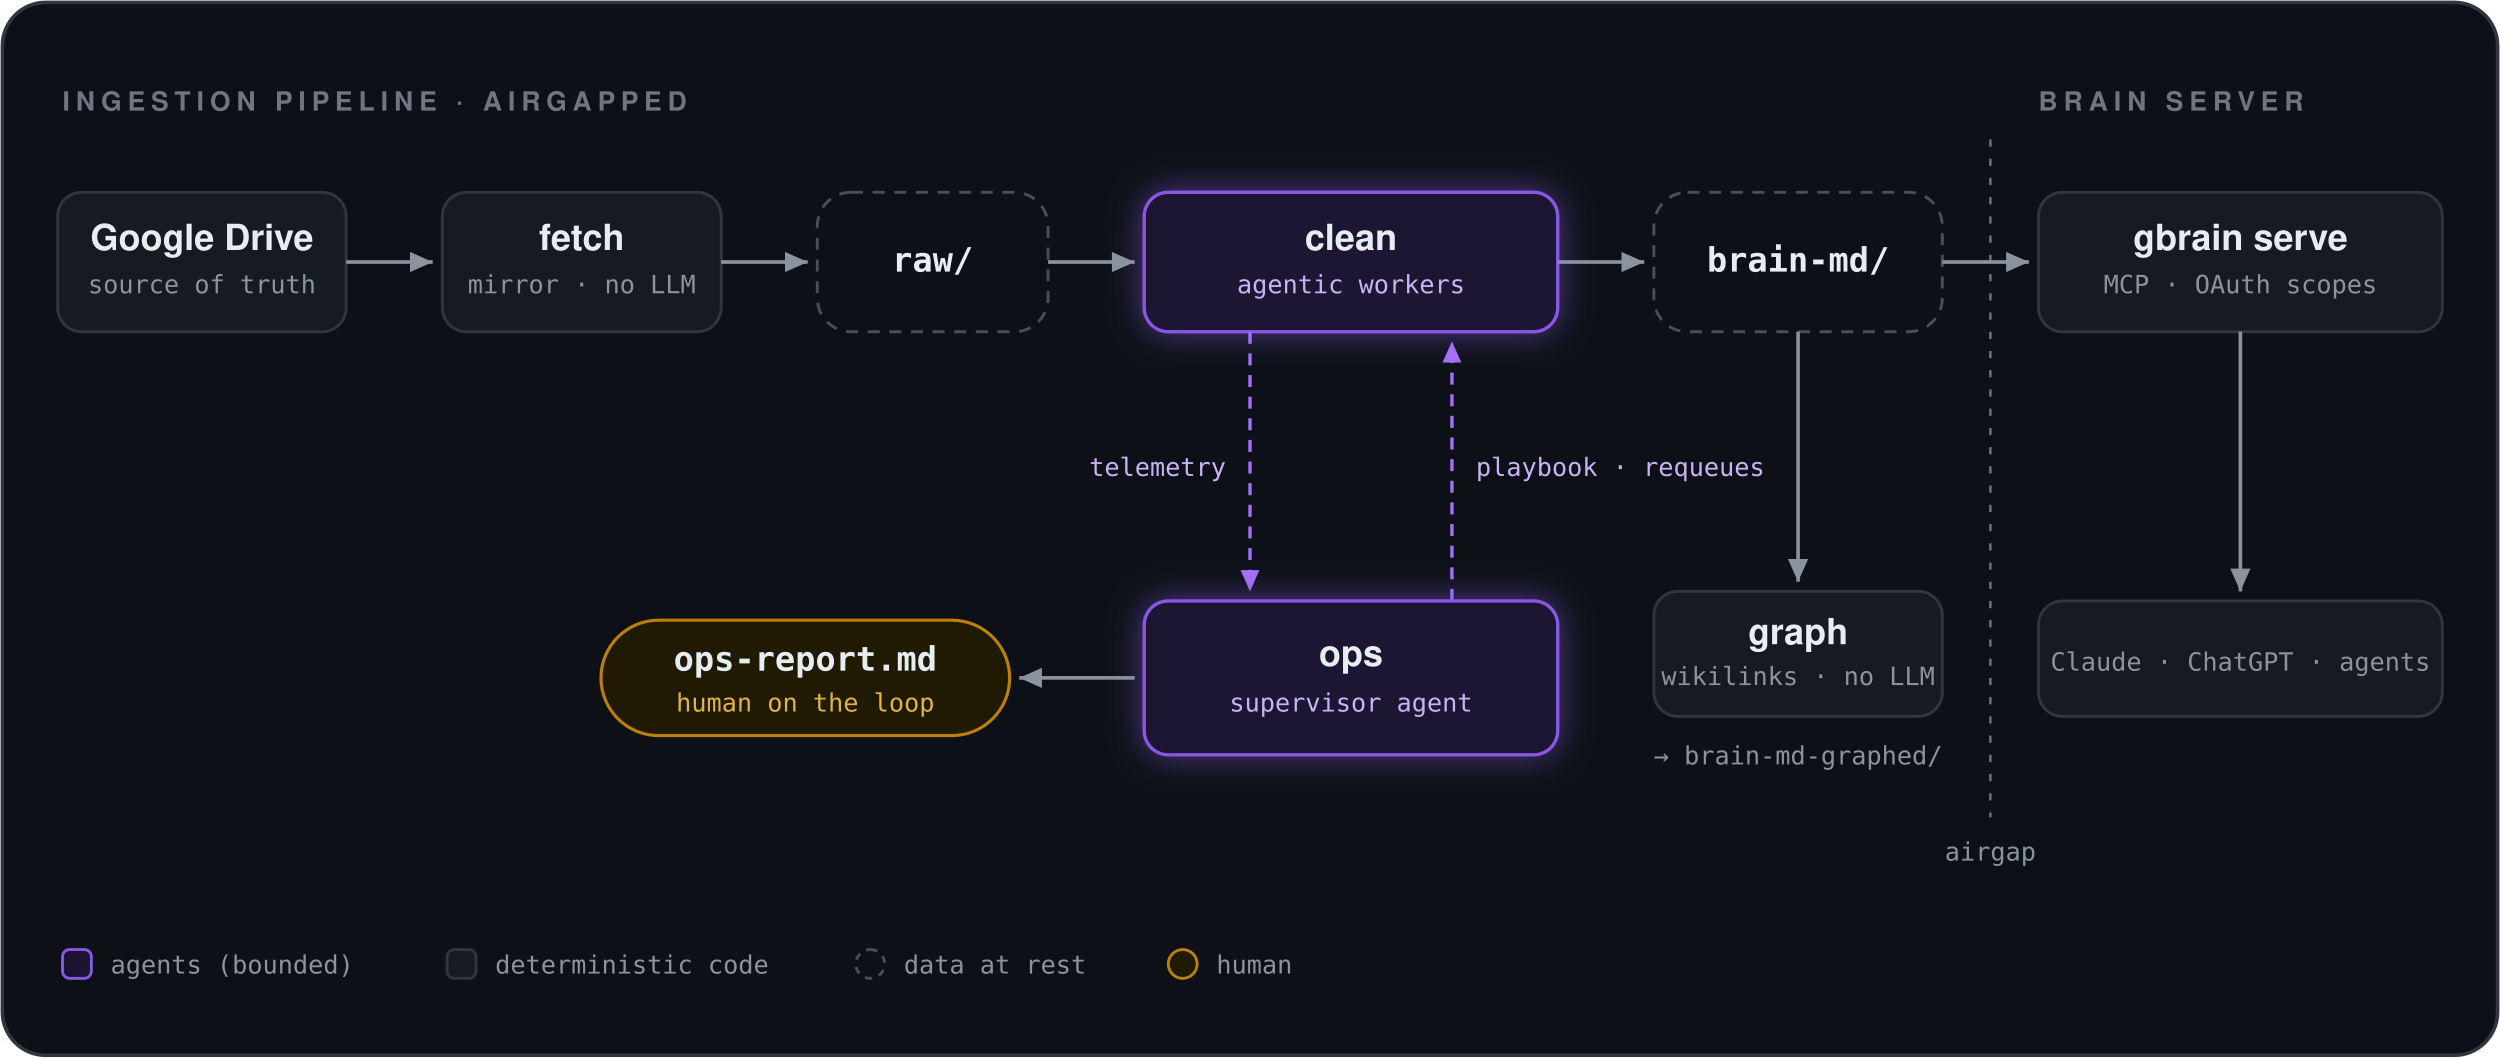
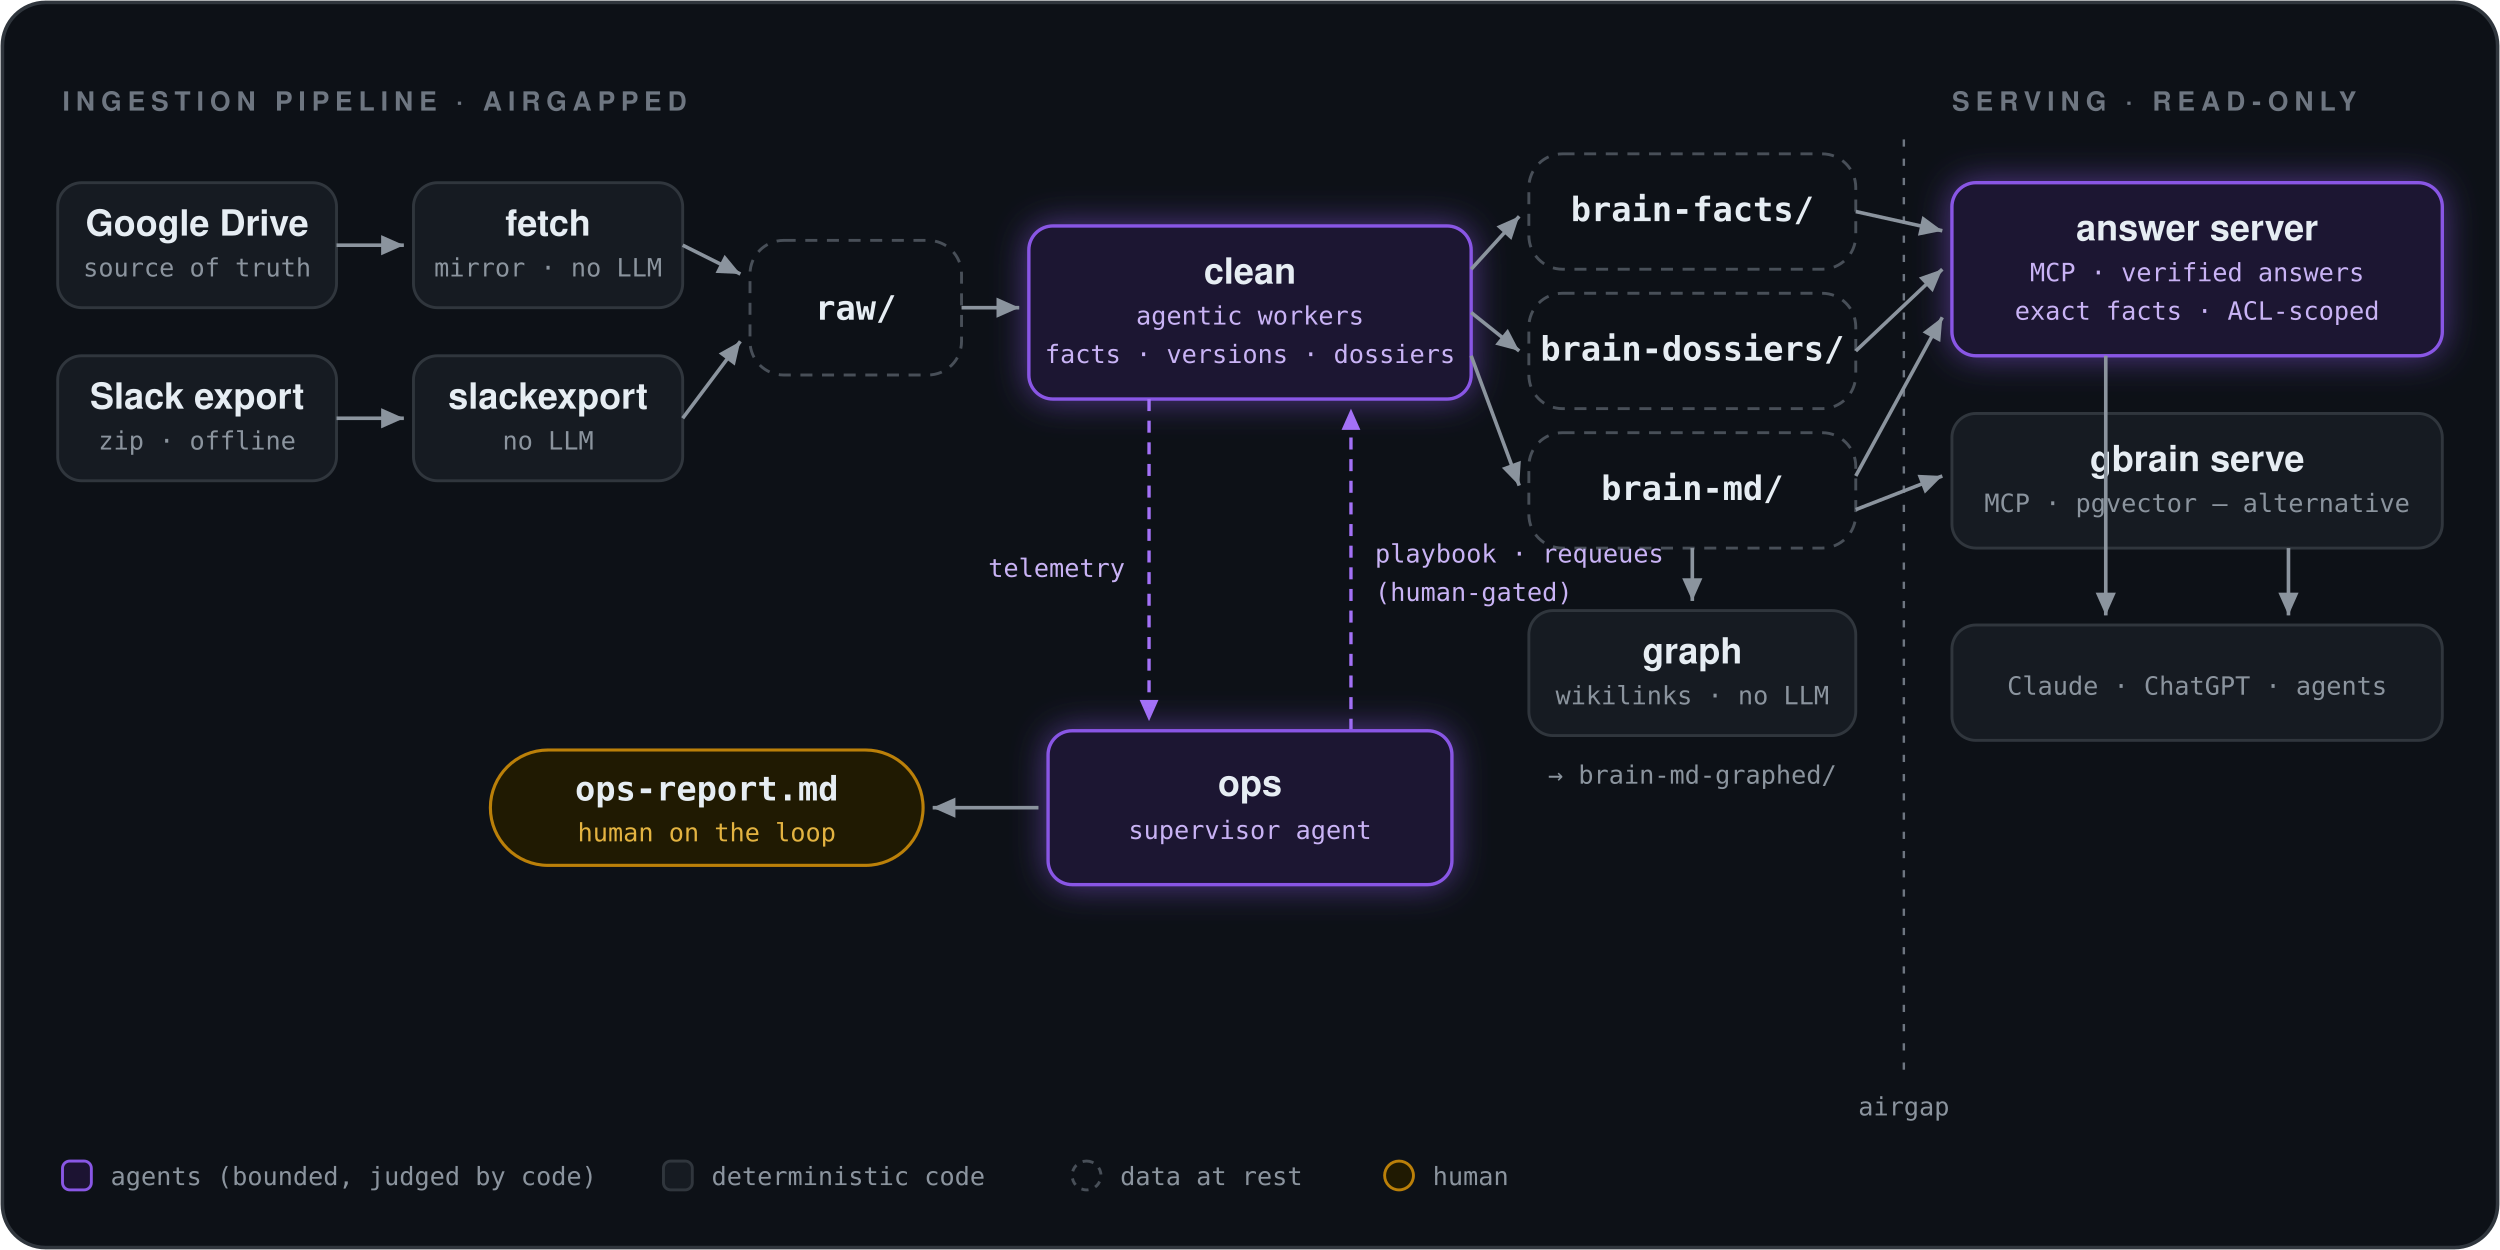
- <svg xmlns="http://www.w3.org/2000/svg" viewBox="0 0 1040 440" font-family="ui-sans-serif, -apple-system, 'Segoe UI', Helvetica, Arial, sans-serif">
+ <svg xmlns="http://www.w3.org/2000/svg" viewBox="0 0 1040 520" font-family="ui-sans-serif, -apple-system, 'Segoe UI', Helvetica, Arial, sans-serif">
  <defs>
    <marker id="arr" viewBox="0 0 10 10" refX="9" refY="5" markerWidth="7" markerHeight="7" orient="auto-start-reverse">
      <path d="M 0 1 L 9 5 L 0 9 z" fill="#8b949e" />
    </marker>
    <marker id="arrv" viewBox="0 0 10 10" refX="9" refY="5" markerWidth="7" markerHeight="7" orient="auto-start-reverse">
      <path d="M 0 1 L 9 5 L 0 9 z" fill="#a371f7" />
    </marker>
    <filter id="glow" x="-40%" y="-40%" width="180%" height="180%">
      <feDropShadow dx="0" dy="0" stdDeviation="7" flood-color="#8957e5" flood-opacity="0.55" />
    </filter>
    <style>
      .node   { fill:#161b22; stroke:#30363d; stroke-width:1.2; rx:10; }
      .agent  { fill:#1c1332; stroke:#8957e5; stroke-width:1.4; rx:10; }
      .store  { fill:#0d1117; stroke:#484f58; stroke-width:1.2; stroke-dasharray:5 4; rx:14; }
      .human  { fill:#201a02; stroke:#bb8009; stroke-width:1.3; rx:24; }
      .title  { fill:#e6edf3; font-size:15px; font-weight:600; text-anchor:middle; }
      .titleM { fill:#e6edf3; font-size:14px; font-weight:600; text-anchor:middle; font-family:ui-monospace,SFMono-Regular,Menlo,monospace; }
      .tag    { fill:#8b949e; font-size:10.5px; text-anchor:middle; font-family:ui-monospace,SFMono-Regular,Menlo,monospace; }
      .tagA   { fill:#c9b3f5; font-size:10.5px; text-anchor:middle; font-family:ui-monospace,SFMono-Regular,Menlo,monospace; }
      .tagH   { fill:#e3b341; font-size:10.5px; text-anchor:middle; font-family:ui-monospace,SFMono-Regular,Menlo,monospace; }
      .edge   { stroke:#8b949e; stroke-width:1.5; fill:none; }
      .edgeA  { stroke:#a371f7; stroke-width:1.4; fill:none; stroke-dasharray:5 4; }
      .elab   { fill:#8b949e; font-size:10.5px; font-family:ui-monospace,SFMono-Regular,Menlo,monospace; }
      .elabA  { fill:#c9b3f5; font-size:10.5px; font-family:ui-monospace,SFMono-Regular,Menlo,monospace; }
      .sect   { fill:#6e7681; font-size:11px; font-weight:600; letter-spacing:2.5px; }
    </style>
  </defs>
-   <rect x="1" y="1" width="1038" height="438" rx="18" fill="#0d1117" stroke="#30363d" stroke-width="1.5" />
+   <rect x="1" y="1" width="1038" height="518" rx="18" fill="#0d1117" stroke="#30363d" stroke-width="1.5" />
  <text x="26" y="46" class="sect">INGESTION PIPELINE · AIRGAPPED</text>
-   <text x="848" y="46" class="sect">BRAIN SERVER</text>
-   <line x1="828" y1="58" x2="828" y2="340" stroke="#6e7681" stroke-width="1" stroke-dasharray="3 5" />
-   <text x="828" y="358" class="elab" text-anchor="middle">airgap</text>
-   <rect class="node" x="24" y="80" width="120" height="58" rx="10" />
-   <text x="84" y="104" class="title">Google Drive</text>
-   <text x="84" y="122" class="tag">source of truth</text>
-   <rect class="node" x="184" y="80" width="116" height="58" rx="10" />
-   <text x="242" y="104" class="title">fetch</text>
-   <text x="242" y="122" class="tag">mirror · no LLM</text>
-   <rect class="store" x="340" y="80" width="96" height="58" rx="14" />
-   <text x="388" y="113" class="titleM">raw/</text>
-   <rect class="agent" x="476" y="80" width="172" height="58" rx="10" filter="url(#glow)" />
-   <text x="562" y="104" class="title">clean</text>
-   <text x="562" y="122" class="tagA">agentic workers</text>
-   <rect class="store" x="688" y="80" width="120" height="58" rx="14" />
-   <text x="748" y="113" class="titleM">brain-md/</text>
-   <rect class="node" x="848" y="80" width="168" height="58" rx="10" />
-   <text x="932" y="104" class="title">gbrain serve</text>
-   <text x="932" y="122" class="tag">MCP · OAuth scopes</text>
-   <line class="edge" x1="144" y1="109" x2="180" y2="109" marker-end="url(#arr)" />
-   <line class="edge" x1="300" y1="109" x2="336" y2="109" marker-end="url(#arr)" />
-   <line class="edge" x1="436" y1="109" x2="472" y2="109" marker-end="url(#arr)" />
-   <line class="edge" x1="648" y1="109" x2="684" y2="109" marker-end="url(#arr)" />
-   <line class="edge" x1="808" y1="109" x2="844" y2="109" marker-end="url(#arr)" />
-   <line class="edge" x1="748" y1="138" x2="748" y2="242" marker-end="url(#arr)" />
-   <rect class="node" x="688" y="246" width="120" height="52" rx="10" />
-   <text x="748" y="268" class="title">graph</text>
-   <text x="748" y="285" class="tag">wikilinks · no LLM</text>
-   <text x="748" y="318" class="elab" text-anchor="middle">→ brain-md-graphed/</text>
-   <line class="edge" x1="932" y1="138" x2="932" y2="246" marker-end="url(#arr)" />
-   <rect class="node" x="848" y="250" width="168" height="48" rx="24" />
-   <text x="932" y="279" class="tag" font-size="12">Claude · ChatGPT · agents</text>
-   <line class="edgeA" x1="520" y1="138" x2="520" y2="246" marker-end="url(#arrv)" />
-   <text x="510" y="198" class="elabA" text-anchor="end">telemetry</text>
-   <line class="edgeA" x1="604" y1="250" x2="604" y2="142" marker-end="url(#arrv)" />
-   <text x="614" y="198" class="elabA">playbook · requeues</text>
-   <rect class="agent" x="476" y="250" width="172" height="64" rx="10" filter="url(#glow)" />
-   <text x="562" y="277" class="title">ops</text>
-   <text x="562" y="296" class="tagA">supervisor agent</text>
-   <line class="edge" x1="472" y1="282" x2="424" y2="282" marker-end="url(#arr)" />
-   <rect class="human" x="250" y="258" width="170" height="48" rx="24" />
-   <text x="335" y="279" class="titleM" font-size="13">ops-report.md</text>
-   <text x="335" y="296" class="tagH">human on the loop</text>
-   <g transform="translate(26,404)">
+   <text x="812" y="46" class="sect">SERVING · READ-ONLY</text>
+   <line x1="792" y1="58" x2="792" y2="446" stroke="#6e7681" stroke-width="1" stroke-dasharray="3 5" />
+   <text x="792" y="464" class="elab" text-anchor="middle">airgap</text>
+   <rect class="node" x="24" y="76" width="116" height="52" rx="10" />
+   <text x="82" y="98" class="title">Google Drive</text>
+   <text x="82" y="115" class="tag">source of truth</text>
+   <rect class="node" x="24" y="148" width="116" height="52" rx="10" />
+   <text x="82" y="170" class="title">Slack export</text>
+   <text x="82" y="187" class="tag">zip · offline</text>
+   <rect class="node" x="172" y="76" width="112" height="52" rx="10" />
+   <text x="228" y="98" class="title">fetch</text>
+   <text x="228" y="115" class="tag">mirror · no LLM</text>
+   <rect class="node" x="172" y="148" width="112" height="52" rx="10" />
+   <text x="228" y="170" class="title">slackexport</text>
+   <text x="228" y="187" class="tag">no LLM</text>
+   <line class="edge" x1="140" y1="102" x2="168" y2="102" marker-end="url(#arr)" />
+   <line class="edge" x1="140" y1="174" x2="168" y2="174" marker-end="url(#arr)" />
+   <rect class="store" x="312" y="100" width="88" height="56" rx="14" />
+   <text x="356" y="133" class="titleM">raw/</text>
+   <line class="edge" x1="284" y1="102" x2="308" y2="114" marker-end="url(#arr)" />
+   <line class="edge" x1="284" y1="174" x2="308" y2="142" marker-end="url(#arr)" />
+   <rect class="agent" x="428" y="94" width="184" height="72" rx="10" filter="url(#glow)" />
+   <text x="520" y="118" class="title">clean</text>
+   <text x="520" y="135" class="tagA">agentic workers</text>
+   <text x="520" y="151" class="tagA">facts · versions · dossiers</text>
+   <line class="edge" x1="400" y1="128" x2="424" y2="128" marker-end="url(#arr)" />
+   <rect class="store" x="636" y="64" width="136" height="48" rx="14" />
+   <text x="704" y="92" class="titleM">brain-facts/</text>
+   <rect class="store" x="636" y="122" width="136" height="48" rx="14" />
+   <text x="704" y="150" class="titleM">brain-dossiers/</text>
+   <rect class="store" x="636" y="180" width="136" height="48" rx="14" />
+   <text x="704" y="208" class="titleM">brain-md/</text>
+   <line class="edge" x1="612" y1="112" x2="632" y2="90" marker-end="url(#arr)" />
+   <line class="edge" x1="612" y1="130" x2="632" y2="146" marker-end="url(#arr)" />
+   <line class="edge" x1="612" y1="148" x2="632" y2="202" marker-end="url(#arr)" />
+   <line class="edge" x1="704" y1="228" x2="704" y2="250" marker-end="url(#arr)" />
+   <rect class="node" x="636" y="254" width="136" height="52" rx="10" />
+   <text x="704" y="276" class="title">graph</text>
+   <text x="704" y="293" class="tag">wikilinks · no LLM</text>
+   <text x="704" y="326" class="elab" text-anchor="middle">→ brain-md-graphed/</text>
+   <rect class="agent" x="812" y="76" width="204" height="72" rx="10" filter="url(#glow)" />
+   <text x="914" y="100" class="title">answer server</text>
+   <text x="914" y="117" class="tagA">MCP · verified answers</text>
+   <text x="914" y="133" class="tagA">exact facts · ACL-scoped</text>
+   <rect class="node" x="812" y="172" width="204" height="56" rx="10" />
+   <text x="914" y="196" class="title">gbrain serve</text>
+   <text x="914" y="213" class="tag">MCP · pgvector — alternative</text>
+   <line class="edge" x1="772" y1="88" x2="808" y2="96" marker-end="url(#arr)" />
+   <line class="edge" x1="772" y1="146" x2="808" y2="112" marker-end="url(#arr)" />
+   <line class="edge" x1="772" y1="198" x2="808" y2="132" marker-end="url(#arr)" />
+   <line class="edge" x1="772" y1="212" x2="808" y2="198" marker-end="url(#arr)" />
+   <rect class="node" x="812" y="260" width="204" height="48" rx="24" />
+   <text x="914" y="289" class="tag" font-size="12">Claude · ChatGPT · agents</text>
+   <line class="edge" x1="876" y1="148" x2="876" y2="256" marker-end="url(#arr)" />
+   <line class="edge" x1="952" y1="228" x2="952" y2="256" marker-end="url(#arr)" />
+   <line class="edgeA" x1="478" y1="166" x2="478" y2="300" marker-end="url(#arrv)" />
+   <text x="468" y="240" class="elabA" text-anchor="end">telemetry</text>
+   <line class="edgeA" x1="562" y1="304" x2="562" y2="170" marker-end="url(#arrv)" />
+   <text x="572" y="234" class="elabA">playbook · requeues</text>
+   <text x="572" y="250" class="elabA">(human-gated)</text>
+   <rect class="agent" x="436" y="304" width="168" height="64" rx="10" filter="url(#glow)" />
+   <text x="520" y="331" class="title">ops</text>
+   <text x="520" y="349" class="tagA">supervisor agent</text>
+   <line class="edge" x1="432" y1="336" x2="388" y2="336" marker-end="url(#arr)" />
+   <rect class="human" x="204" y="312" width="180" height="48" rx="24" />
+   <text x="294" y="333" class="titleM" font-size="13">ops-report.md</text>
+   <text x="294" y="350" class="tagH">human on the loop</text>
+   <g transform="translate(26,492)">
    <rect x="0" y="-9" width="12" height="12" rx="3" fill="#1c1332" stroke="#8957e5" stroke-width="1.2" />
-     <text x="20" y="1" class="elab">agents (bounded)</text>
-     <rect x="160" y="-9" width="12" height="12" rx="3" fill="#161b22" stroke="#30363d" stroke-width="1.2" />
-     <text x="180" y="1" class="elab">deterministic code</text>
-     <rect x="330" y="-9" width="12" height="12" rx="6" fill="#0d1117" stroke="#484f58" stroke-dasharray="3 3" stroke-width="1.2" />
-     <text x="350" y="1" class="elab">data at rest</text>
-     <rect x="460" y="-9" width="12" height="12" rx="6" fill="#201a02" stroke="#bb8009" stroke-width="1.2" />
-     <text x="480" y="1" class="elab">human</text>
+     <text x="20" y="1" class="elab">agents (bounded, judged by code)</text>
+     <rect x="250" y="-9" width="12" height="12" rx="3" fill="#161b22" stroke="#30363d" stroke-width="1.2" />
+     <text x="270" y="1" class="elab">deterministic code</text>
+     <rect x="420" y="-9" width="12" height="12" rx="6" fill="#0d1117" stroke="#484f58" stroke-dasharray="3 3" stroke-width="1.2" />
+     <text x="440" y="1" class="elab">data at rest</text>
+     <rect x="550" y="-9" width="12" height="12" rx="6" fill="#201a02" stroke="#bb8009" stroke-width="1.2" />
+     <text x="570" y="1" class="elab">human</text>
  </g>
</svg>
